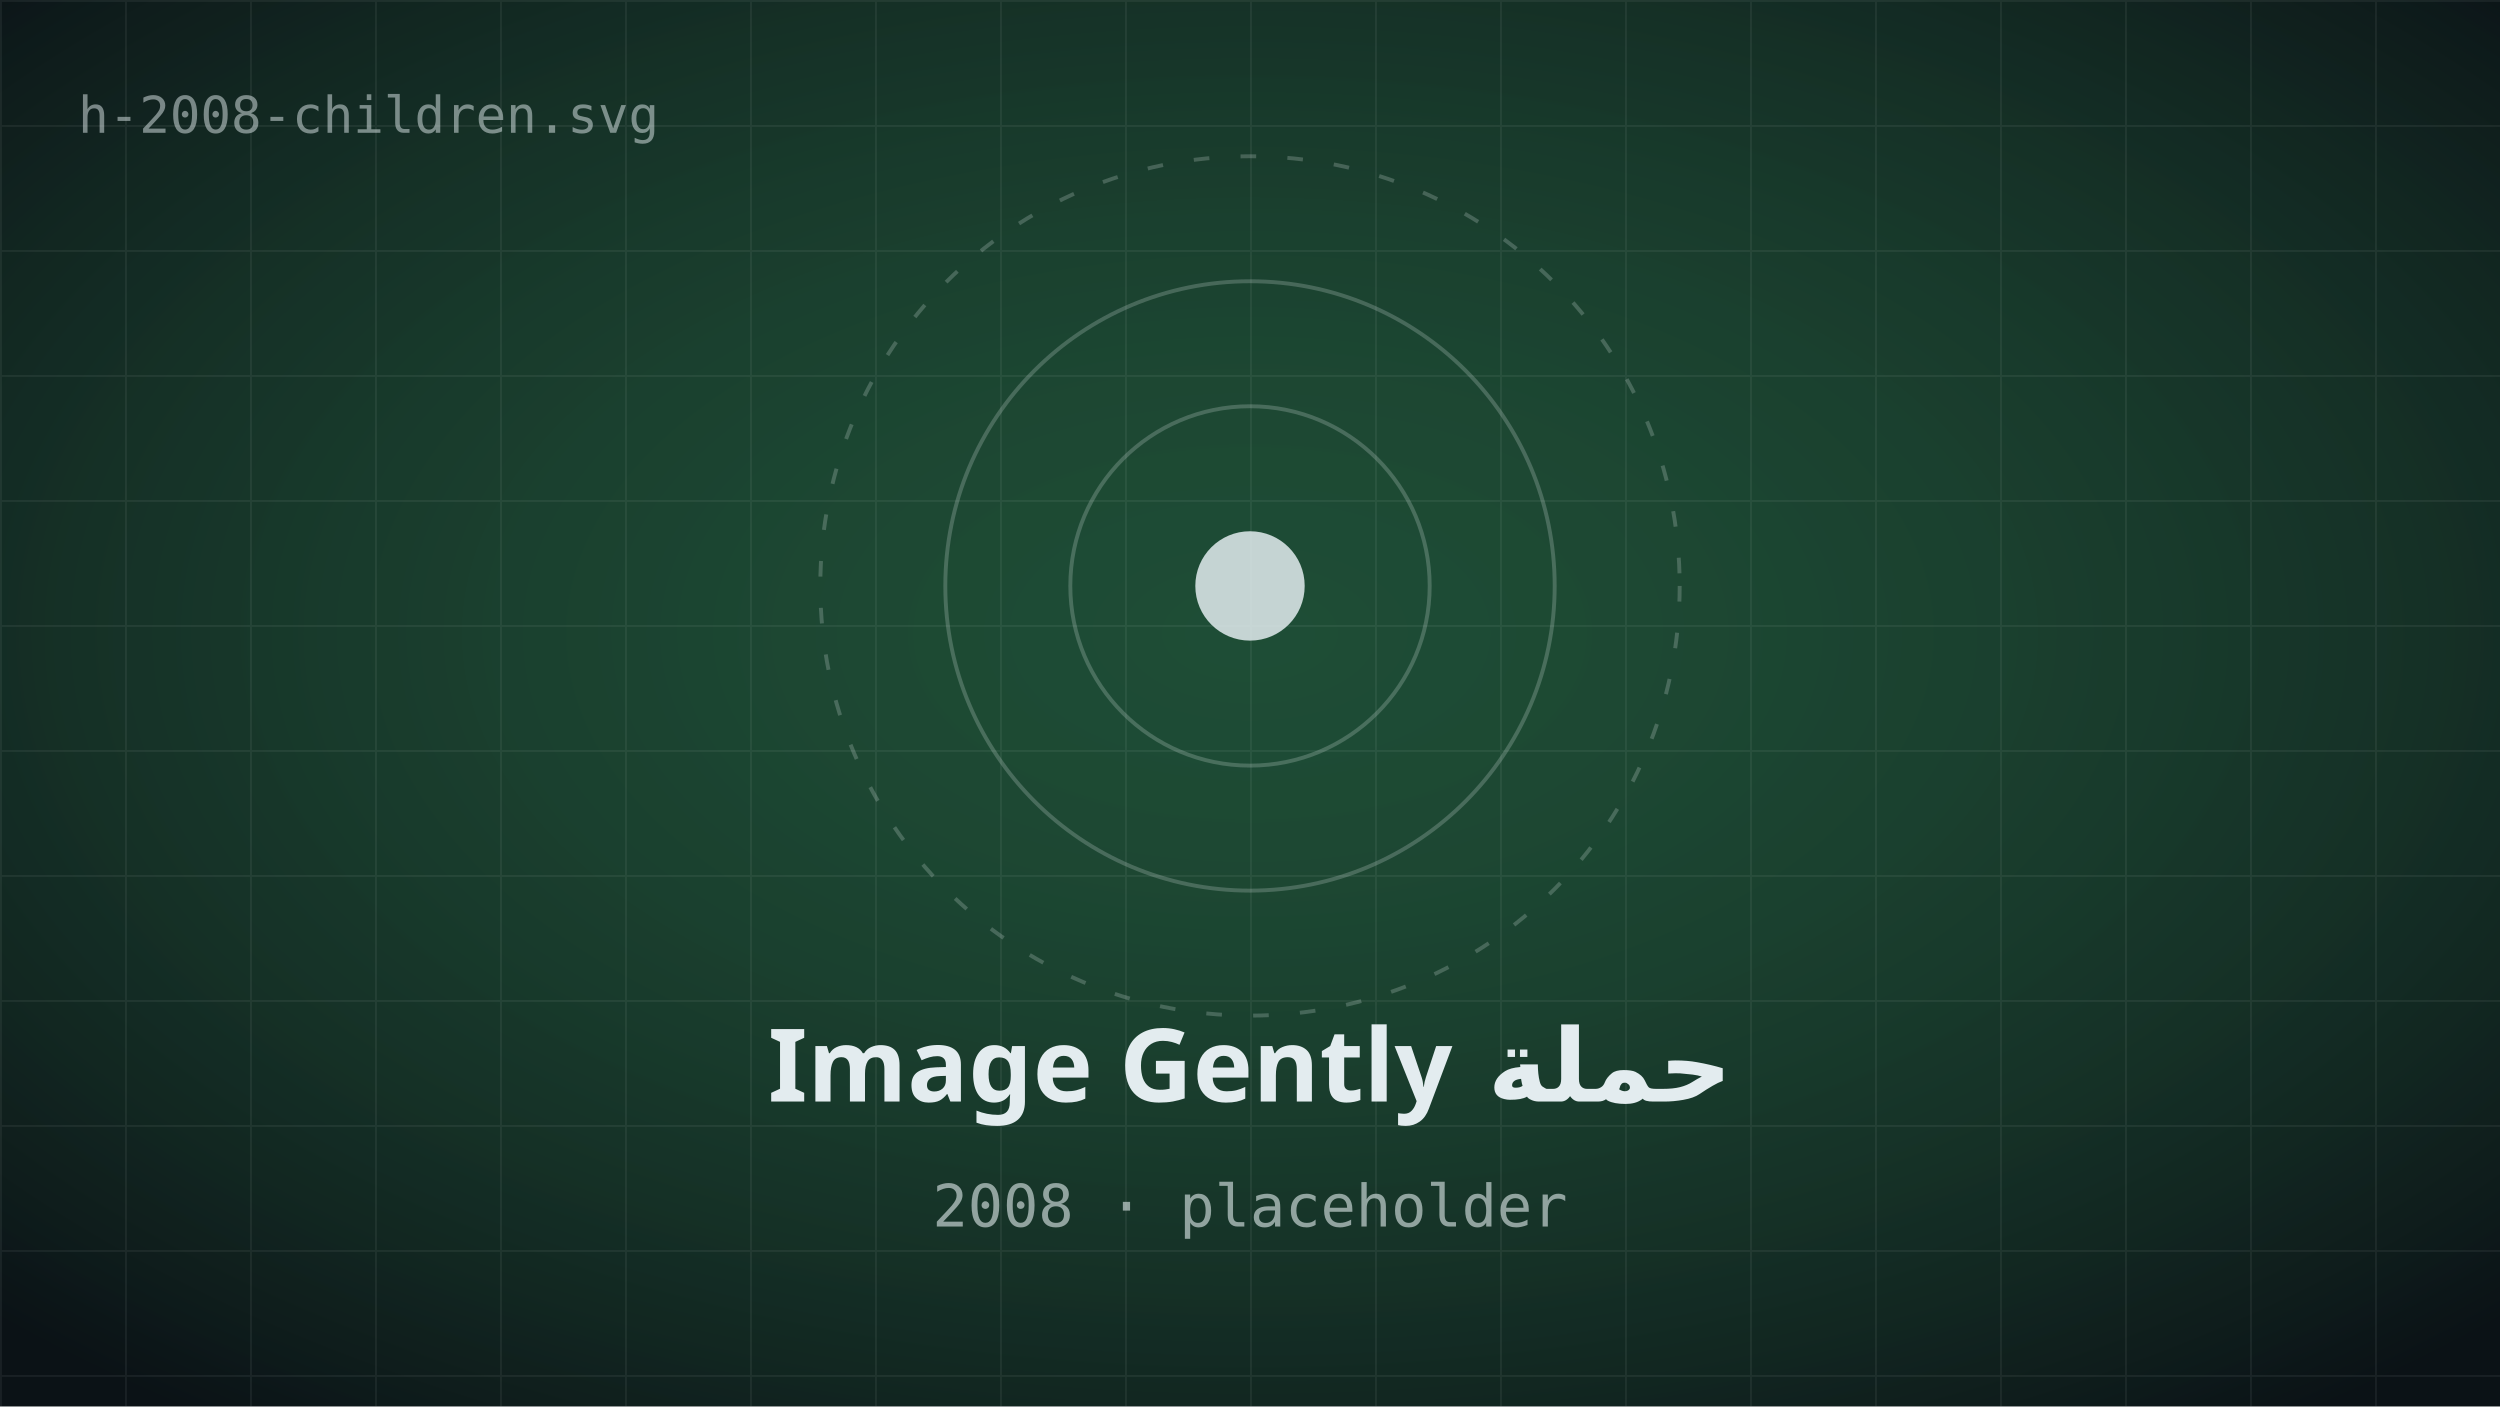
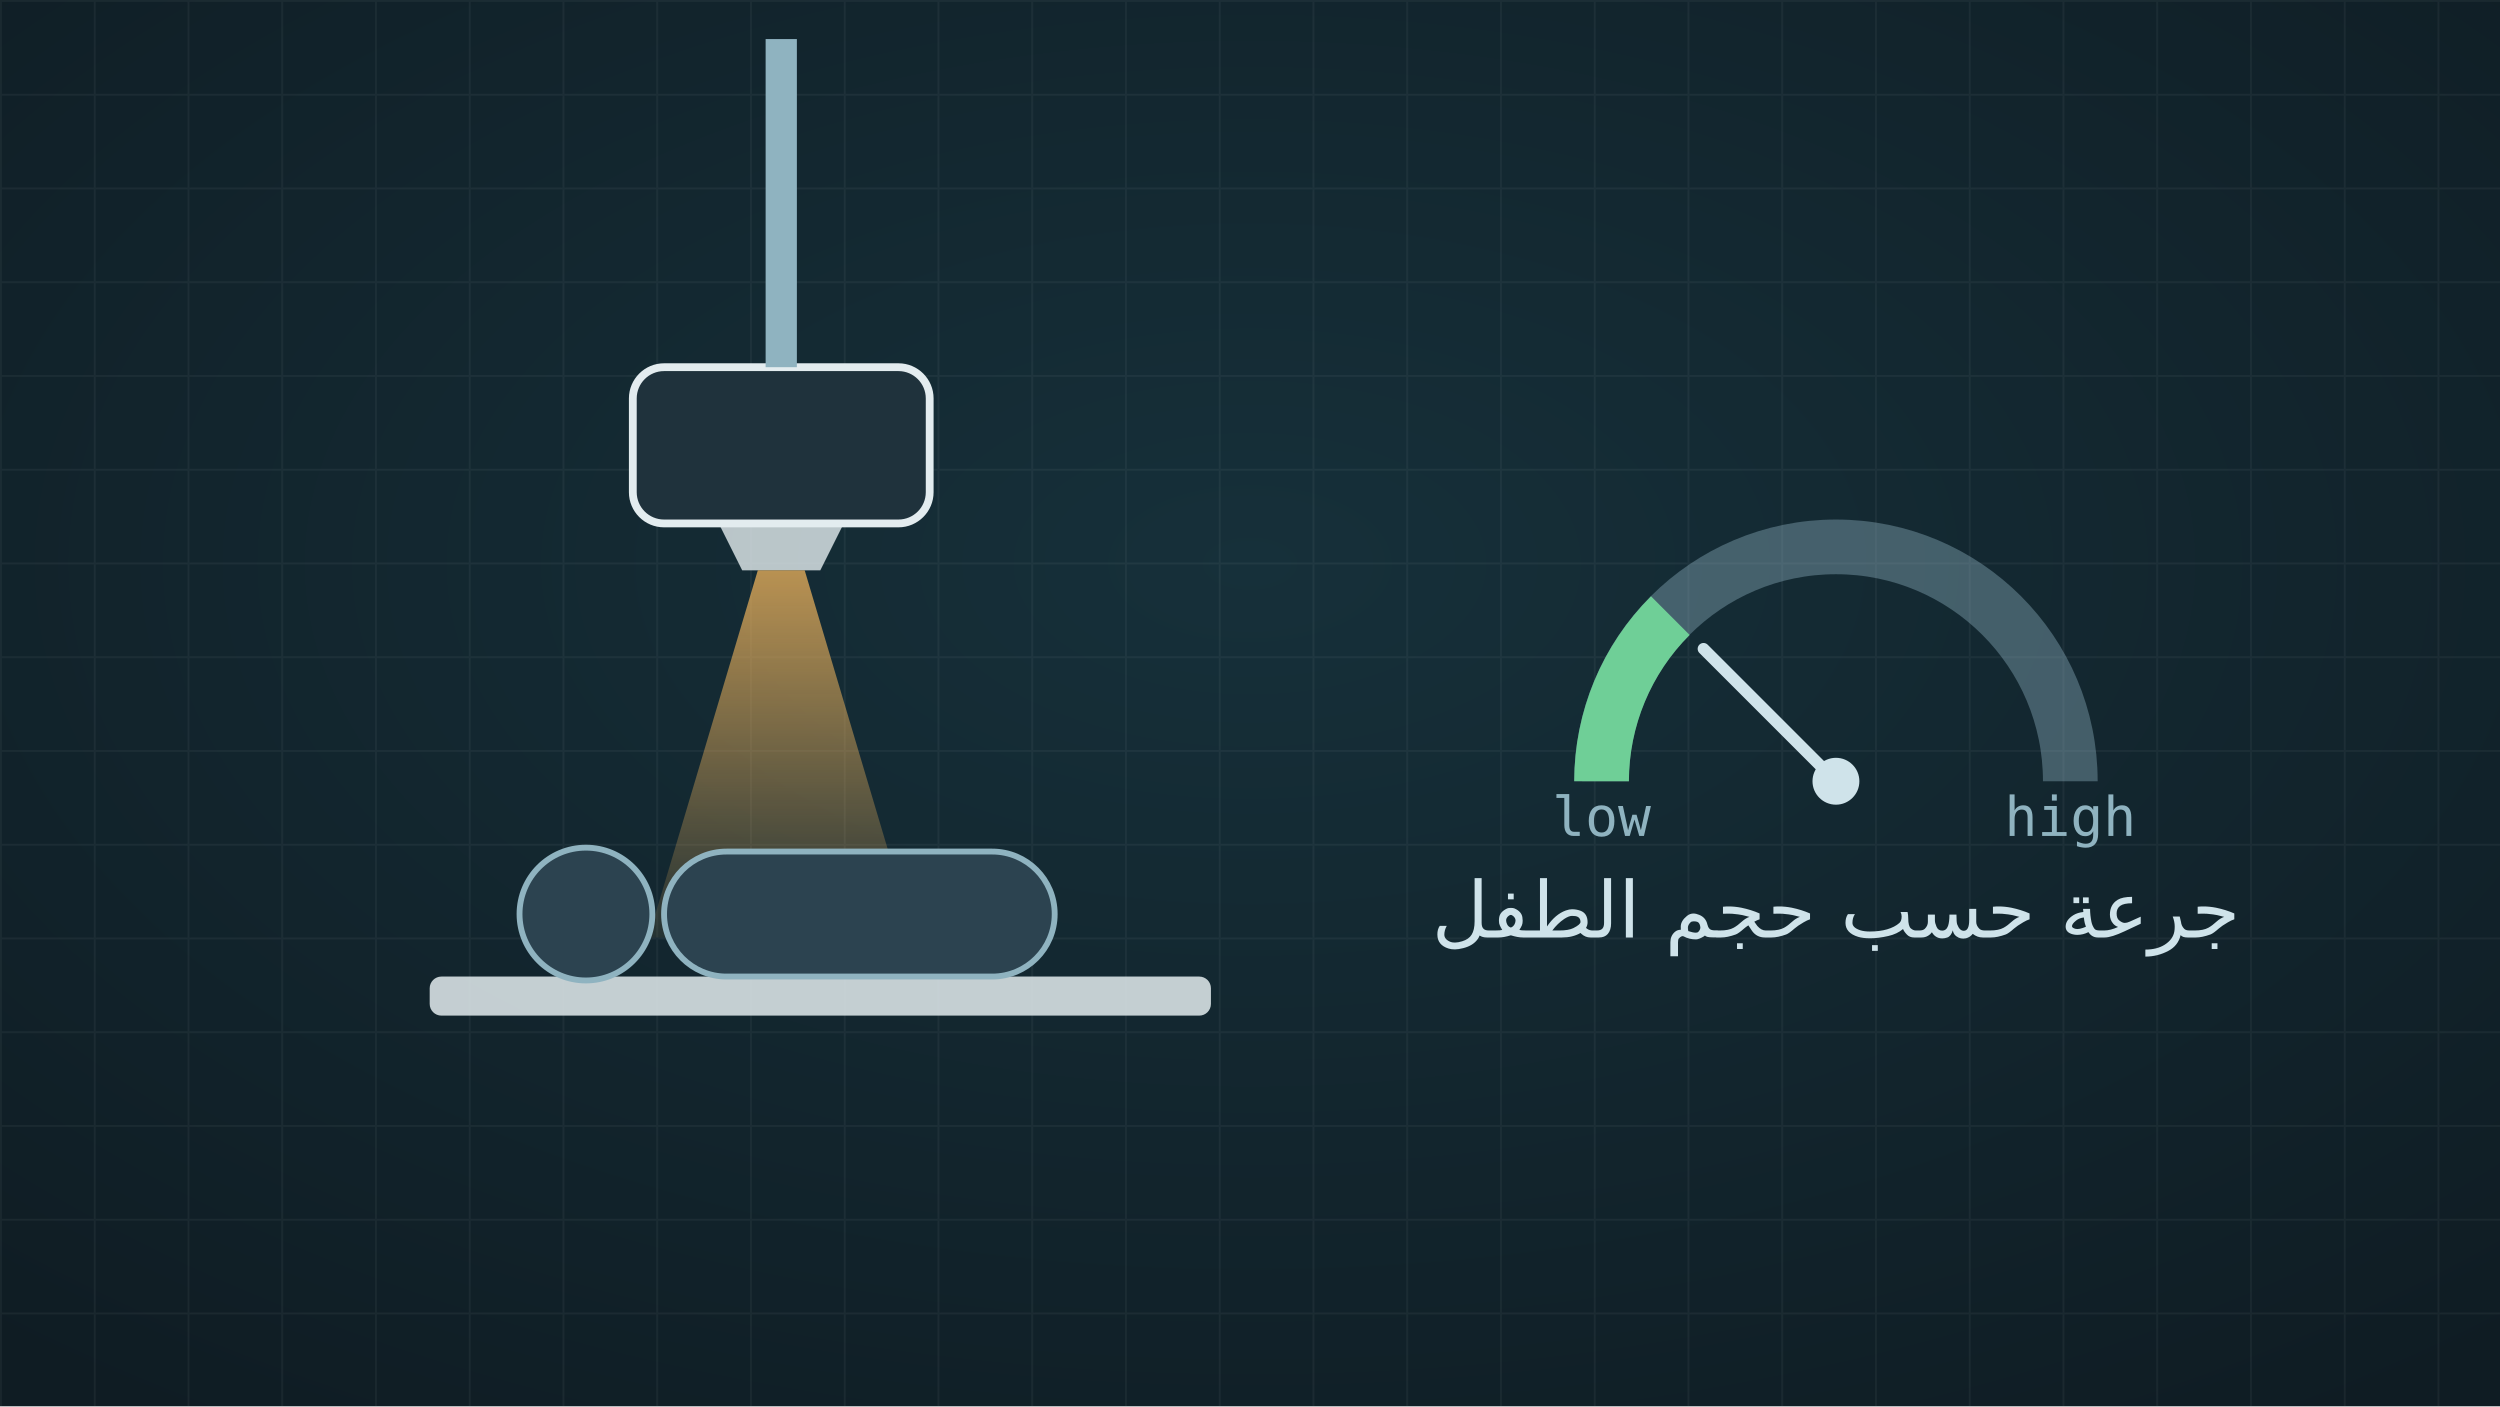
- <svg xmlns="http://www.w3.org/2000/svg" viewBox="0 0 640 360" width="640" height="360">
+ <svg xmlns="http://www.w3.org/2000/svg" viewBox="0 0 640 360" width="640" height="360" role="img" aria-label="جرعات مخصّصة للأطفال">
  <defs>
-     <radialGradient id="g" cx="50%" cy="45%" r="70%">
-       <stop offset="0" stop-color="#2e7d4f" stop-opacity=".55" />
-       <stop offset="1" stop-color="#0b1216" />
+     <radialGradient id="bgg" cx="50%" cy="40%" r="75%">
+       <stop offset="0" stop-color="#16303a" />
+       <stop offset="1" stop-color="#0f1c23" />
    </radialGradient>
-     <pattern id="p" width="32" height="32" patternUnits="userSpaceOnUse">
-       <path d="M32 0H0V32" fill="none" stroke="#ffffff" stroke-opacity=".06" />
+     <pattern id="grid" width="24" height="24" patternUnits="userSpaceOnUse">
+       <path d="M24 0H0V24" fill="none" stroke="#ffffff" stroke-opacity=".045" />
    </pattern>
+     <linearGradient id="beam" x1="0" y1="0" x2="0" y2="1">
+       <stop offset="0" stop-color="#f0b45c" stop-opacity=".75" />
+       <stop offset="1" stop-color="#f0b45c" stop-opacity=".08" />
+     </linearGradient>
+     <filter id="glow" x="-50%" y="-50%" width="200%" height="200%">
+       <feGaussianBlur stdDeviation="4" result="b" />
+       <feMerge>
+         <feMergeNode in="b" />
+         <feMergeNode in="SourceGraphic" />
+       </feMerge>
+     </filter>
+     <filter id="soft">
+       <feGaussianBlur stdDeviation="1.2" />
+     </filter>
+     <marker id="arr" viewBox="0 0 10 10" refX="8" refY="5" markerWidth="7" markerHeight="7" orient="auto-start-reverse">
+       <path d="M0 0L10 5L0 10z" fill="#6fc3d9" />
+     </marker>
  </defs>
-   <rect width="640" height="360" fill="#0b1216" />
-   <rect width="640" height="360" fill="url(#g)" />
-   <rect width="640" height="360" fill="url(#p)" />
-   <g fill="none" stroke="#e3ecef" stroke-opacity=".22">
-     <circle cx="320" cy="150" r="46" />
-     <circle cx="320" cy="150" r="78" />
-     <circle cx="320" cy="150" r="110" stroke-dasharray="4 8" />
+   <rect width="640" height="360" fill="url(#bgg)" />
+   <rect width="640" height="360" fill="url(#grid)" />
+   <rect x="162" y="94" width="76" height="40" rx="8" fill="#1f323c" stroke="#e3ecef" stroke-width="2" />
+   <path d="M184 134h32l-6 12h-20z" fill="#e3ecef" fill-opacity=".8" />
+   <rect x="196" y="10" width="8" height="84" fill="#8fb3c0" />
+   <path d="M194 146L206 146L234 240L166 240z" fill="url(#beam)" />
+   <rect x="110" y="250" width="200" height="10" rx="3" fill="#e3ecef" fill-opacity=".85" />
+   <g>
+     <circle cx="150" cy="234" r="17" fill="#2c4350" stroke="#8fb3c0" stroke-width="1.5" />
+     <rect x="170" y="218" width="100" height="32" rx="16" fill="#2c4350" stroke="#8fb3c0" stroke-width="1.5" />
  </g>
-   <circle cx="320" cy="150" r="14" fill="#e3ecef" fill-opacity=".85" />
-   <text x="320" y="282" text-anchor="middle" font-family="Tahoma, 'IBM Plex Sans Arabic', sans-serif" font-size="26" font-weight="600" fill="#e3ecef" direction="rtl">حملة Image Gently</text>
-   <text x="320" y="314" text-anchor="middle" font-family="Menlo, monospace" font-size="15" fill="#e3ecef" fill-opacity=".6">2008 · placeholder</text>
-   <text x="20" y="34" font-family="Menlo, monospace" font-size="13" fill="#e3ecef" fill-opacity=".5">h-2008-children.svg</text>
+   <path d="M410 200A60 60 0 0 1 530 200" fill="none" stroke="#8fb3c0" stroke-opacity=".4" stroke-width="14" />
+   <path d="M410 200A60 60 0 0 1 427.6 157.6" fill="none" stroke="#6fcf97" stroke-width="14" />
+   <path d="M470 200L436.1 166.1" stroke="#cfe3ea" stroke-width="3" stroke-linecap="round" />
+   <circle cx="470" cy="200" r="6" fill="#cfe3ea" />
+   <text x="470" y="240" font-family="Tajawal, Tahoma, Arial, sans-serif" font-size="20" font-weight="500" fill="#cfe3ea" text-anchor="middle" direction="rtl">جرعة حسب حجم الطفل</text>
+   <text x="410" y="214" font-family="Menlo, Consolas, monospace" font-size="14" fill="#8fb3c0" text-anchor="middle">low</text>
+   <text x="530" y="214" font-family="Menlo, Consolas, monospace" font-size="14" fill="#8fb3c0" text-anchor="middle">high</text>
</svg>
